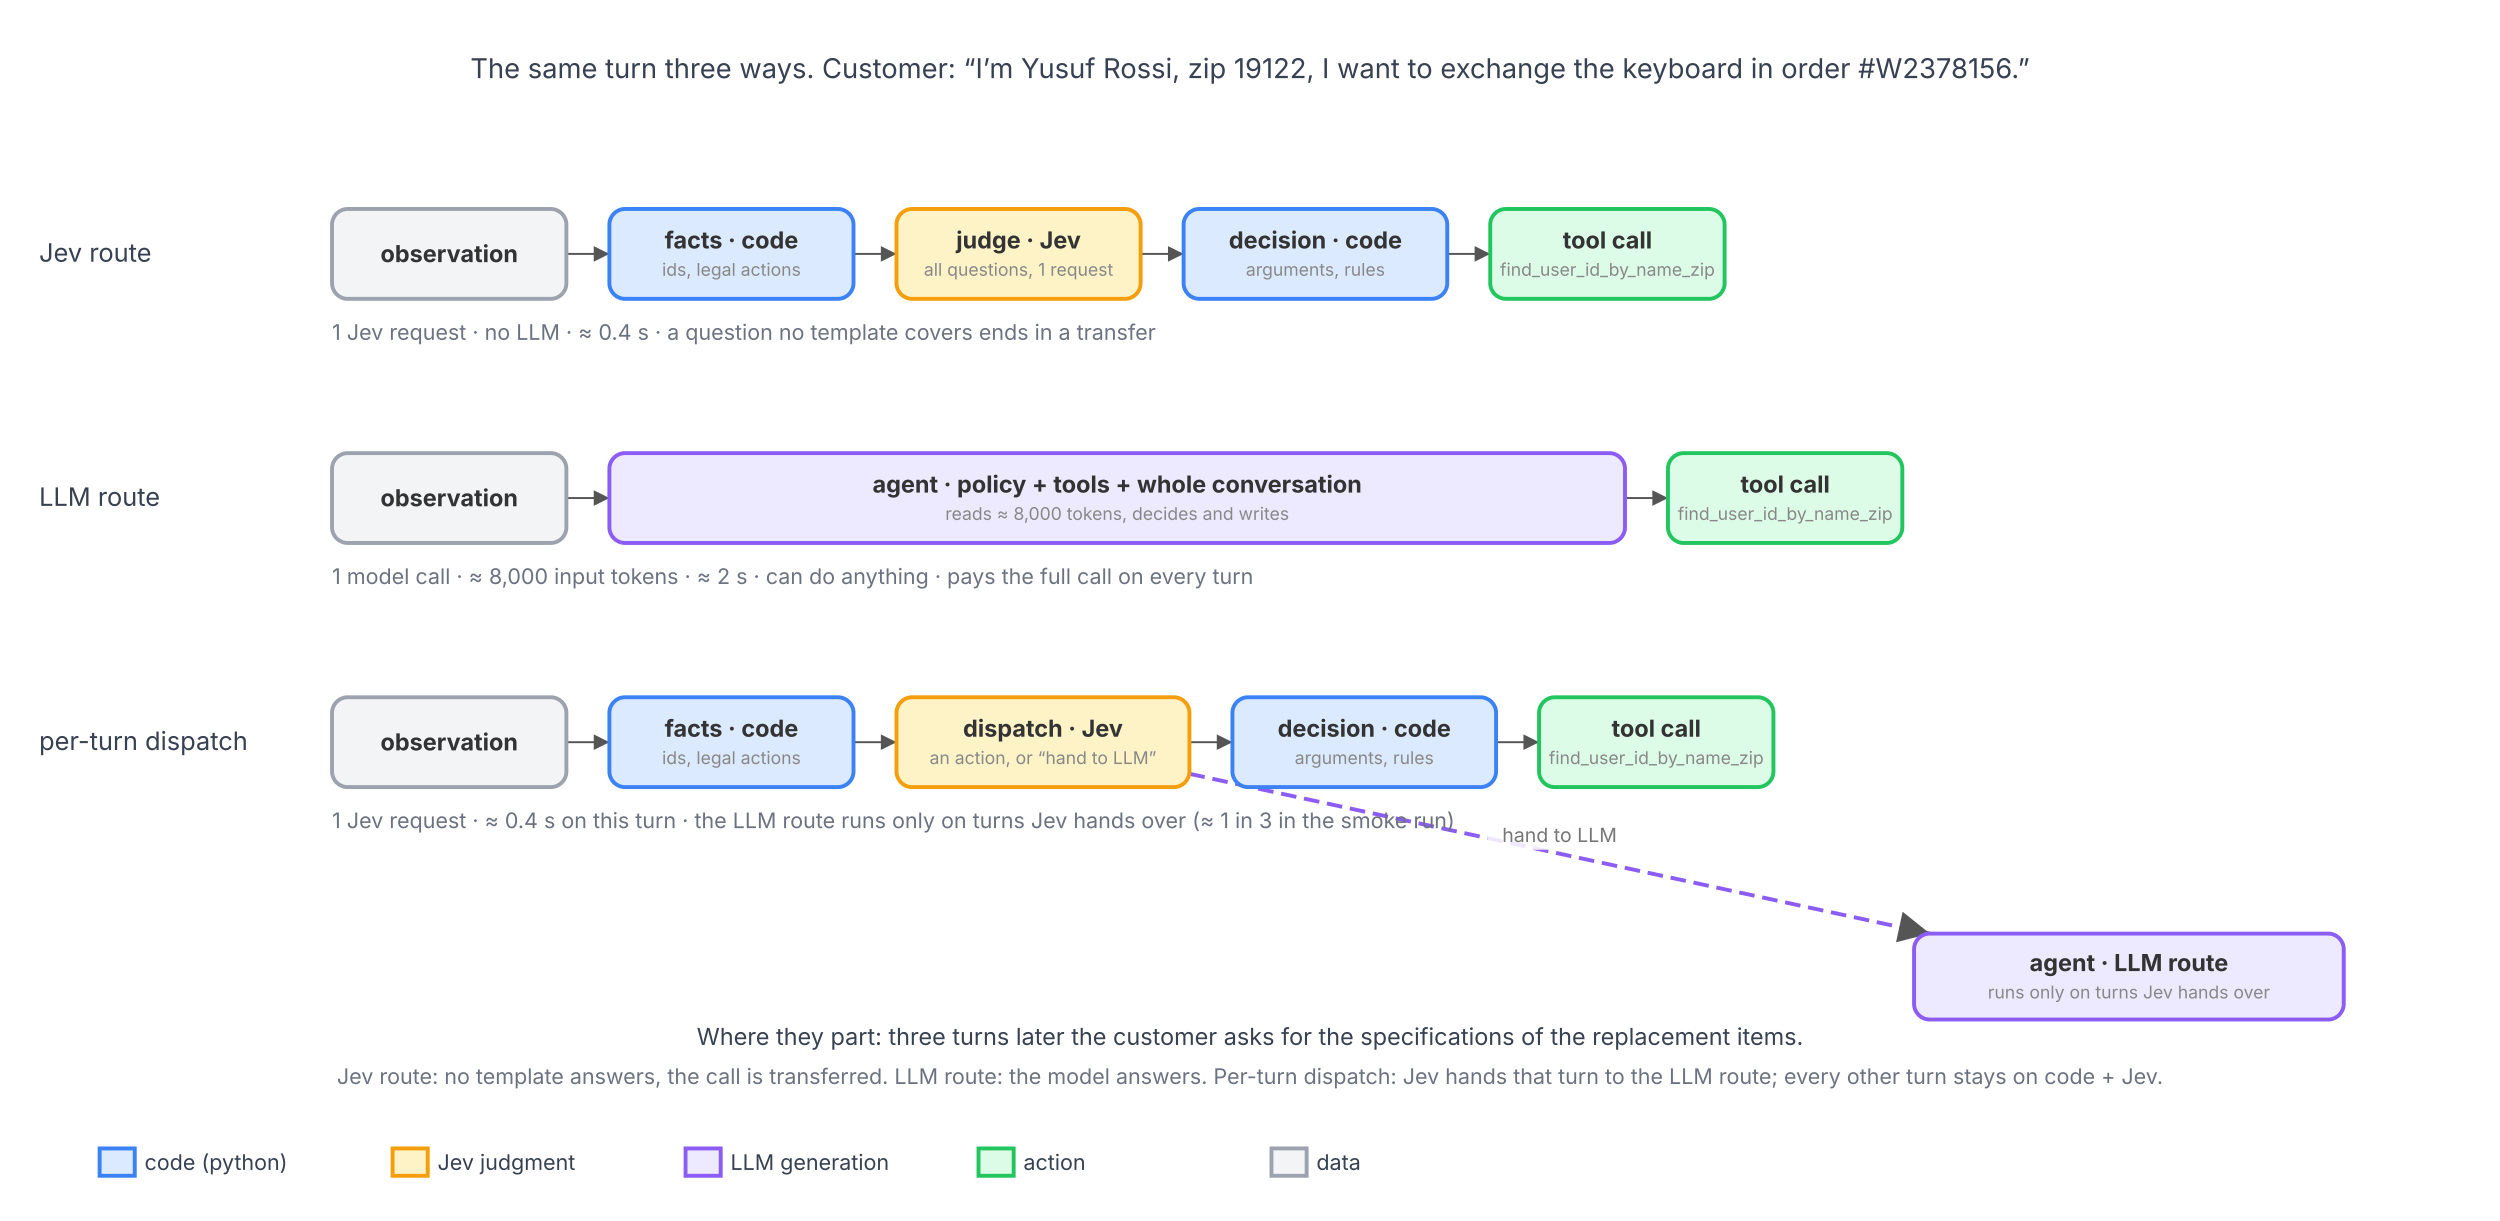
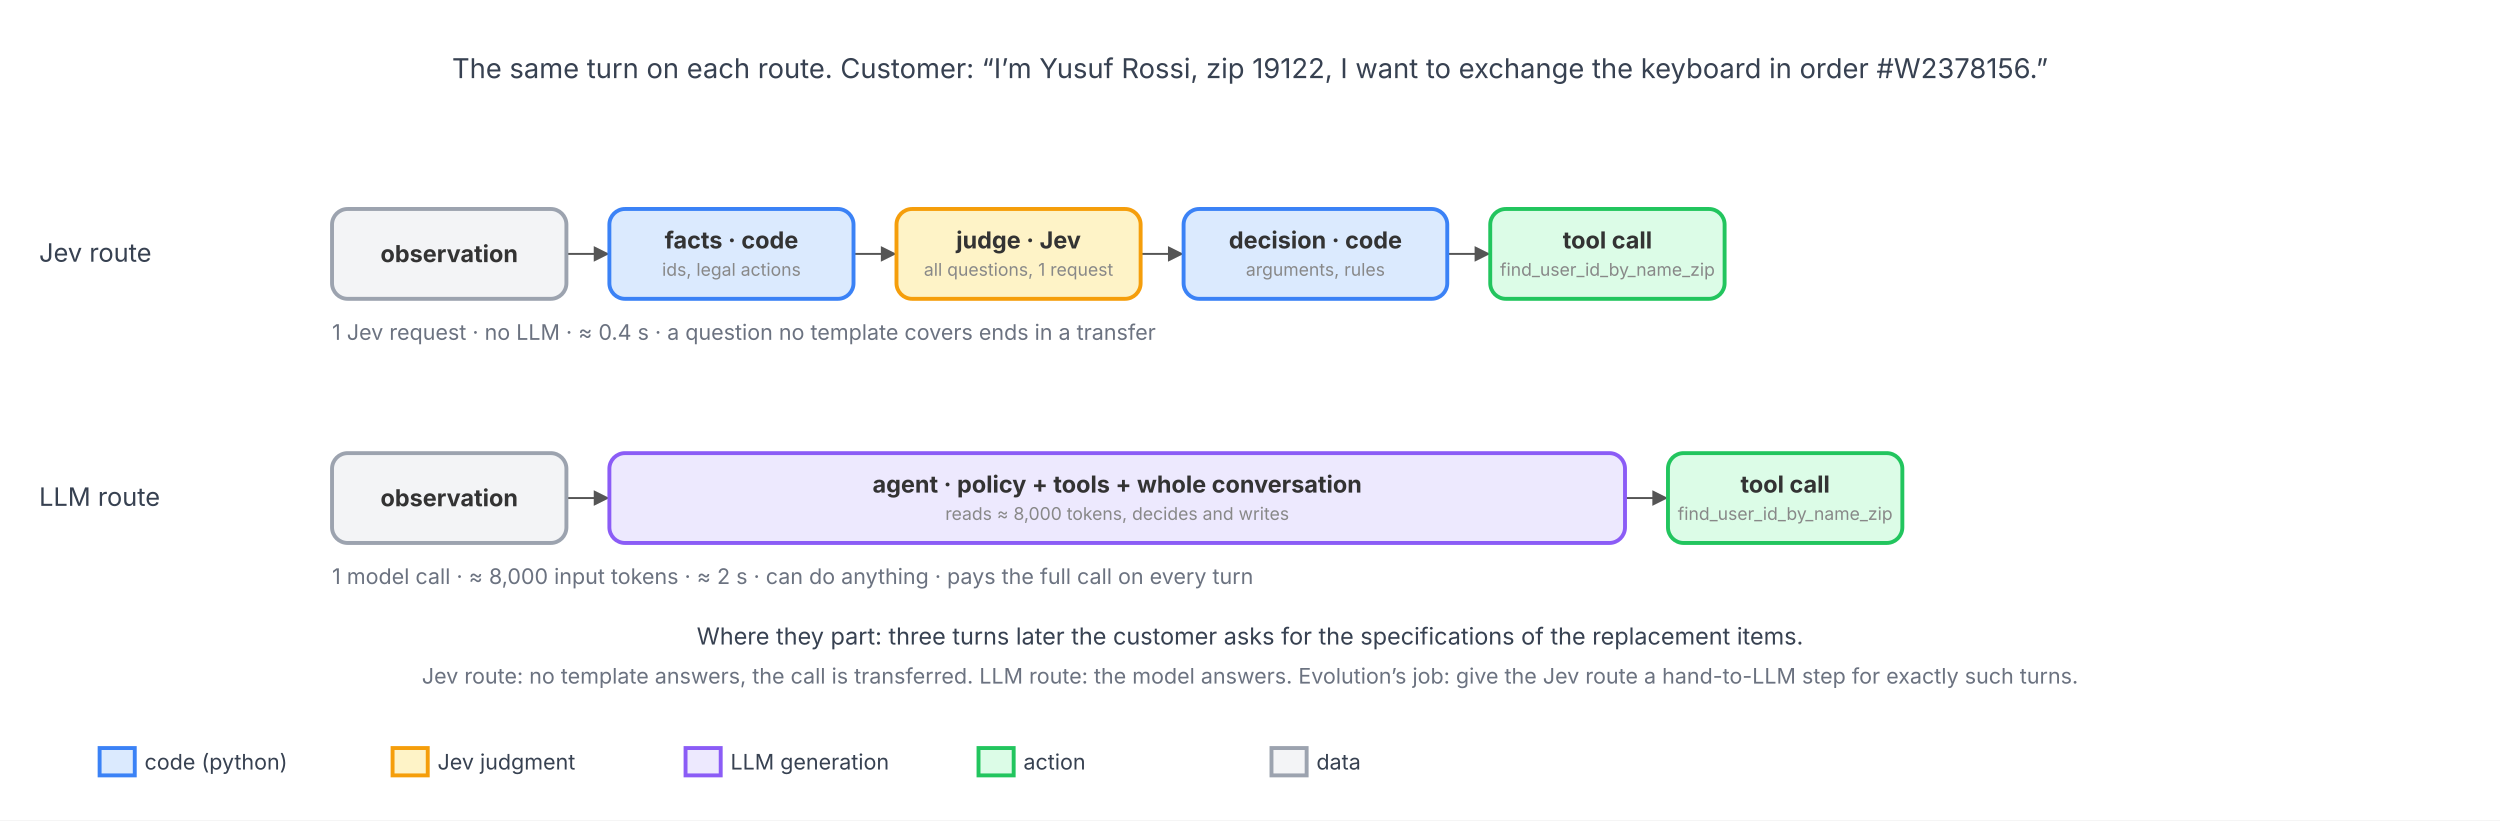
- <svg xmlns="http://www.w3.org/2000/svg" font-family="Inter, Helvetica, Arial, sans-serif" height="625" viewBox="0 0 1280 625" width="1280">
-   <rect fill="#FFFFFF" height="625" width="1280" />
+ <svg xmlns="http://www.w3.org/2000/svg" font-family="Inter, Helvetica, Arial, sans-serif" height="420" viewBox="0 0 1280 420" width="1280">
+   <rect fill="#FFFFFF" height="420" width="1280" />
  <defs>
    <marker id="arrow-default" markerHeight="10" markerUnits="strokeWidth" markerWidth="10" orient="auto" refX="8" refY="4">
      <polygon fill="#555555" points="0 0, 8 4, 0 8" />
    </marker>
    <marker id="arrow-c0" markerHeight="10" markerUnits="strokeWidth" markerWidth="10" orient="auto" refX="8" refY="4">
      <polygon fill="#2563EB" points="0 0, 8 4, 0 8" />
    </marker>
    <marker id="arrow-c1" markerHeight="10" markerUnits="strokeWidth" markerWidth="10" orient="auto" refX="8" refY="4">
      <polygon fill="#10B981" points="0 0, 8 4, 0 8" />
    </marker>
    <marker id="arrow-c2" markerHeight="10" markerUnits="strokeWidth" markerWidth="10" orient="auto" refX="8" refY="4">
      <polygon fill="#7C3AED" points="0 0, 8 4, 0 8" />
    </marker>
    <marker id="arrow-c3" markerHeight="10" markerUnits="strokeWidth" markerWidth="10" orient="auto" refX="8" refY="4">
      <polygon fill="#EA580C" points="0 0, 8 4, 0 8" />
    </marker>
    <marker id="arrow-c4" markerHeight="10" markerUnits="strokeWidth" markerWidth="10" orient="auto" refX="8" refY="4">
      <polygon fill="#C62828" points="0 0, 8 4, 0 8" />
    </marker>
    <marker id="arrow-c5" markerHeight="10" markerUnits="strokeWidth" markerWidth="10" orient="auto" refX="8" refY="4">
      <polygon fill="#0D47A1" points="0 0, 8 4, 0 8" />
    </marker>
    <marker id="arrow-c6" markerHeight="10" markerUnits="strokeWidth" markerWidth="10" orient="auto" refX="8" refY="4">
      <polygon fill="#1B5E20" points="0 0, 8 4, 0 8" />
    </marker>
    <marker id="arrow-c7" markerHeight="10" markerUnits="strokeWidth" markerWidth="10" orient="auto" refX="8" refY="4">
      <polygon fill="#4A148C" points="0 0, 8 4, 0 8" />
    </marker>
    <marker id="arrow-c8" markerHeight="10" markerUnits="strokeWidth" markerWidth="10" orient="auto" refX="8" refY="4">
      <polygon fill="#BF360C" points="0 0, 8 4, 0 8" />
    </marker>
    <marker id="arrow-c9" markerHeight="10" markerUnits="strokeWidth" markerWidth="10" orient="auto" refX="8" refY="4">
      <polygon fill="#37474F" points="0 0, 8 4, 0 8" />
    </marker>
  </defs>
  <path d="M 290.0,130.0 L 312.0,130.0" fill="none" marker-end="url(#arrow-default)" stroke="#555555" stroke-width="1" />
  <path d="M 437.0,130.0 L 459.0,130.0" fill="none" marker-end="url(#arrow-default)" stroke="#555555" stroke-width="1" />
  <path d="M 584.0,130.0 L 606.0,130.0" fill="none" marker-end="url(#arrow-default)" stroke="#555555" stroke-width="1" />
  <path d="M 741.0,130.0 L 763.0,130.0" fill="none" marker-end="url(#arrow-default)" stroke="#555555" stroke-width="1" />
  <path d="M 290.0,255.0 L 312.0,255.0" fill="none" marker-end="url(#arrow-default)" stroke="#555555" stroke-width="1" />
  <path d="M 832.0,255.0 L 854.0,255.0" fill="none" marker-end="url(#arrow-default)" stroke="#555555" stroke-width="1" />
-   <path d="M 290.0,380.0 L 312.0,380.0" fill="none" marker-end="url(#arrow-default)" stroke="#555555" stroke-width="1" />
-   <path d="M 437.0,380.0 L 459.0,380.0" fill="none" marker-end="url(#arrow-default)" stroke="#555555" stroke-width="1" />
-   <path d="M 609.0,380.0 L 631.0,380.0" fill="none" marker-end="url(#arrow-default)" stroke="#555555" stroke-width="1" />
-   <path d="M 766.0,380.0 L 788.0,380.0" fill="none" marker-end="url(#arrow-default)" stroke="#555555" stroke-width="1" />
-   <path d="M 609.0,396.2 L 988.1,478.0" fill="none" marker-end="url(#arrow-default)" stroke="#8B5CF6" stroke-dasharray="8,4" stroke-width="2" />
-   <rect fill="#FFFFFF" height="16" opacity="0.85" rx="3" width="74.0" x="761.5" y="419.1" />
-   <text fill="#777777" font-size="10" text-anchor="middle" x="798.5" y="431.1">hand to LLM</text>
  <rect fill="#F3F4F6" height="46.0" rx="8" stroke="#9CA3AF" stroke-width="2" width="120.0" x="170.0" y="107.0" />
  <text fill="#333333" font-size="12" font-weight="bold" text-anchor="middle" x="230.0" y="134.2">observation</text>
  <rect fill="#DBEAFE" height="46.0" rx="8" stroke="#3B82F6" stroke-width="2" width="125.0" x="312.0" y="107.0" />
  <text fill="#333333" font-size="12" font-weight="bold" text-anchor="middle" x="374.5" y="127.2">facts · code</text>
  <text fill="#888888" font-size="9" text-anchor="middle" x="374.5" y="141.2">ids, legal actions</text>
  <rect fill="#FEF3C7" height="46.0" rx="8" stroke="#F59E0B" stroke-width="2" width="125.0" x="459.0" y="107.0" />
  <text fill="#333333" font-size="12" font-weight="bold" text-anchor="middle" x="521.5" y="127.2">judge · Jev</text>
  <text fill="#888888" font-size="9" text-anchor="middle" x="521.5" y="141.2">all questions, 1 request</text>
  <rect fill="#DBEAFE" height="46.0" rx="8" stroke="#3B82F6" stroke-width="2" width="135.0" x="606.0" y="107.0" />
  <text fill="#333333" font-size="12" font-weight="bold" text-anchor="middle" x="673.5" y="127.2">decision · code</text>
  <text fill="#888888" font-size="9" text-anchor="middle" x="673.5" y="141.2">arguments, rules</text>
  <rect fill="#DCFCE7" height="46.0" rx="8" stroke="#22C55E" stroke-width="2" width="120.0" x="763.0" y="107.0" />
  <text fill="#333333" font-size="12" font-weight="bold" text-anchor="middle" x="823.0" y="127.2">tool call</text>
  <text fill="#888888" font-size="9" text-anchor="middle" x="823.0" y="141.2">find_user_id_by_name_zip</text>
  <rect fill="#F3F4F6" height="46.0" rx="8" stroke="#9CA3AF" stroke-width="2" width="120.0" x="170.0" y="232.0" />
  <text fill="#333333" font-size="12" font-weight="bold" text-anchor="middle" x="230.0" y="259.2">observation</text>
  <rect fill="#EDE9FE" height="46.0" rx="8" stroke="#8B5CF6" stroke-width="2" width="520.0" x="312.0" y="232.0" />
  <text fill="#333333" font-size="12" font-weight="bold" text-anchor="middle" x="572.0" y="252.2">agent · policy + tools + whole conversation</text>
  <text fill="#888888" font-size="9" text-anchor="middle" x="572.0" y="266.2">reads ≈ 8,000 tokens, decides and writes</text>
  <rect fill="#DCFCE7" height="46.0" rx="8" stroke="#22C55E" stroke-width="2" width="120.0" x="854.0" y="232.0" />
  <text fill="#333333" font-size="12" font-weight="bold" text-anchor="middle" x="914.0" y="252.2">tool call</text>
  <text fill="#888888" font-size="9" text-anchor="middle" x="914.0" y="266.2">find_user_id_by_name_zip</text>
-   <rect fill="#F3F4F6" height="46.0" rx="8" stroke="#9CA3AF" stroke-width="2" width="120.0" x="170.0" y="357.0" />
-   <text fill="#333333" font-size="12" font-weight="bold" text-anchor="middle" x="230.0" y="384.2">observation</text>
-   <rect fill="#DBEAFE" height="46.0" rx="8" stroke="#3B82F6" stroke-width="2" width="125.0" x="312.0" y="357.0" />
-   <text fill="#333333" font-size="12" font-weight="bold" text-anchor="middle" x="374.5" y="377.2">facts · code</text>
-   <text fill="#888888" font-size="9" text-anchor="middle" x="374.5" y="391.2">ids, legal actions</text>
-   <rect fill="#FEF3C7" height="46.0" rx="8" stroke="#F59E0B" stroke-width="2" width="150.0" x="459.0" y="357.0" />
-   <text fill="#333333" font-size="12" font-weight="bold" text-anchor="middle" x="534.0" y="377.2">dispatch · Jev</text>
-   <text fill="#888888" font-size="9" text-anchor="middle" x="534.0" y="391.2">an action, or “hand to LLM”</text>
-   <rect fill="#DBEAFE" height="46.0" rx="8" stroke="#3B82F6" stroke-width="2" width="135.0" x="631.0" y="357.0" />
-   <text fill="#333333" font-size="12" font-weight="bold" text-anchor="middle" x="698.5" y="377.2">decision · code</text>
-   <text fill="#888888" font-size="9" text-anchor="middle" x="698.5" y="391.2">arguments, rules</text>
-   <rect fill="#DCFCE7" height="46.0" rx="8" stroke="#22C55E" stroke-width="2" width="120.0" x="788.0" y="357.0" />
-   <text fill="#333333" font-size="12" font-weight="bold" text-anchor="middle" x="848.0" y="377.2">tool call</text>
-   <text fill="#888888" font-size="9" text-anchor="middle" x="848.0" y="391.2">find_user_id_by_name_zip</text>
-   <rect fill="#EDE9FE" height="44.0" rx="8" stroke="#8B5CF6" stroke-width="2" width="220.0" x="980.0" y="478.0" />
-   <text fill="#333333" font-size="12" font-weight="bold" text-anchor="middle" x="1090.0" y="497.2">agent · LLM route</text>
-   <text fill="#888888" font-size="9" text-anchor="middle" x="1090.0" y="511.2">runs only on turns Jev hands over</text>
-   <rect fill="#DBEAFE" height="14.0" rx="0" stroke="#3B82F6" stroke-width="2" width="18.0" x="51.0" y="588.0" />
-   <text fill="#333333" font-size="13" font-weight="bold" text-anchor="middle" x="60.0" y="599.5"> </text>
-   <rect fill="#FEF3C7" height="14.0" rx="0" stroke="#F59E0B" stroke-width="2" width="18.0" x="201.0" y="588.0" />
-   <text fill="#333333" font-size="13" font-weight="bold" text-anchor="middle" x="210.0" y="599.5"> </text>
-   <rect fill="#EDE9FE" height="14.0" rx="0" stroke="#8B5CF6" stroke-width="2" width="18.0" x="351.0" y="588.0" />
-   <text fill="#333333" font-size="13" font-weight="bold" text-anchor="middle" x="360.0" y="599.5"> </text>
-   <rect fill="#DCFCE7" height="14.0" rx="0" stroke="#22C55E" stroke-width="2" width="18.0" x="501.0" y="588.0" />
-   <text fill="#333333" font-size="13" font-weight="bold" text-anchor="middle" x="510.0" y="599.5"> </text>
-   <rect fill="#F3F4F6" height="14.0" rx="0" stroke="#9CA3AF" stroke-width="2" width="18.0" x="651.0" y="588.0" />
-   <text fill="#333333" font-size="13" font-weight="bold" text-anchor="middle" x="660.0" y="599.5"> </text>
+   <rect fill="#DBEAFE" height="14.0" rx="0" stroke="#3B82F6" stroke-width="2" width="18.0" x="51.0" y="383.0" />
+   <text fill="#333333" font-size="13" font-weight="bold" text-anchor="middle" x="60.0" y="394.6"> </text>
+   <rect fill="#FEF3C7" height="14.0" rx="0" stroke="#F59E0B" stroke-width="2" width="18.0" x="201.0" y="383.0" />
+   <text fill="#333333" font-size="13" font-weight="bold" text-anchor="middle" x="210.0" y="394.6"> </text>
+   <rect fill="#EDE9FE" height="14.0" rx="0" stroke="#8B5CF6" stroke-width="2" width="18.0" x="351.0" y="383.0" />
+   <text fill="#333333" font-size="13" font-weight="bold" text-anchor="middle" x="360.0" y="394.6"> </text>
+   <rect fill="#DCFCE7" height="14.0" rx="0" stroke="#22C55E" stroke-width="2" width="18.0" x="501.0" y="383.0" />
+   <text fill="#333333" font-size="13" font-weight="bold" text-anchor="middle" x="510.0" y="394.6"> </text>
+   <rect fill="#F3F4F6" height="14.0" rx="0" stroke="#9CA3AF" stroke-width="2" width="18.0" x="651.0" y="383.0" />
+   <text fill="#333333" font-size="13" font-weight="bold" text-anchor="middle" x="660.0" y="394.6"> </text>
  <text fill="#374151" font-size="13" text-anchor="start" x="20.0" y="134.0">Jev route</text>
  <text fill="#374151" font-size="13" text-anchor="start" x="20.0" y="259.0">LLM route</text>
-   <text fill="#374151" font-size="13" text-anchor="start" x="20.0" y="384.0">per-turn dispatch</text>
  <text fill="#6B7280" font-size="11" text-anchor="start" x="170.0" y="174.0">1 Jev request · no LLM · ≈ 0.4 s · a question no template covers ends in a transfer</text>
  <text fill="#6B7280" font-size="11" text-anchor="start" x="170.0" y="299.0">1 model call · ≈ 8,000 input tokens · ≈ 2 s · can do anything · pays the full call on every turn</text>
-   <text fill="#6B7280" font-size="11" text-anchor="start" x="170.0" y="424.0">1 Jev request · ≈ 0.4 s on this turn · the LLM route runs only on turns Jev hands over (≈ 1 in 3 in the smoke run)</text>
-   <text fill="#374151" font-size="14" text-anchor="middle" x="640.0" y="40.0">The same turn three ways. Customer: “I’m Yusuf Rossi, zip 19122, I want to exchange the keyboard in order #W2378156.”</text>
-   <text fill="#374151" font-size="12" text-anchor="middle" x="640.0" y="535.0">Where they part: three turns later the customer asks for the specifications of the replacement items.</text>
-   <text fill="#6B7280" font-size="11" text-anchor="middle" x="640.0" y="555.0">Jev route: no template answers, the call is transferred.   LLM route: the model answers.   Per-turn dispatch: Jev hands that turn to the LLM route; every other turn stays on code + Jev.</text>
-   <text fill="#374151" font-size="11" text-anchor="start" x="74.0" y="599.0">code (python)</text>
-   <text fill="#374151" font-size="11" text-anchor="start" x="224.0" y="599.0">Jev judgment</text>
-   <text fill="#374151" font-size="11" text-anchor="start" x="374.0" y="599.0">LLM generation</text>
-   <text fill="#374151" font-size="11" text-anchor="start" x="524.0" y="599.0">action</text>
-   <text fill="#374151" font-size="11" text-anchor="start" x="674.0" y="599.0">data</text>
+   <text fill="#374151" font-size="14" text-anchor="middle" x="640.0" y="40.0">The same turn on each route. Customer: “I’m Yusuf Rossi, zip 19122, I want to exchange the keyboard in order #W2378156.”</text>
+   <text fill="#374151" font-size="12" text-anchor="middle" x="640.0" y="330.0">Where they part: three turns later the customer asks for the specifications of the replacement items.</text>
+   <text fill="#6B7280" font-size="11" text-anchor="middle" x="640.0" y="350.0">Jev route: no template answers, the call is transferred.   LLM route: the model answers.   Evolution’s job: give the Jev route a hand-to-LLM step for exactly such turns.</text>
+   <text fill="#374151" font-size="11" text-anchor="start" x="74.0" y="394.0">code (python)</text>
+   <text fill="#374151" font-size="11" text-anchor="start" x="224.0" y="394.0">Jev judgment</text>
+   <text fill="#374151" font-size="11" text-anchor="start" x="374.0" y="394.0">LLM generation</text>
+   <text fill="#374151" font-size="11" text-anchor="start" x="524.0" y="394.0">action</text>
+   <text fill="#374151" font-size="11" text-anchor="start" x="674.0" y="394.0">data</text>
</svg>
